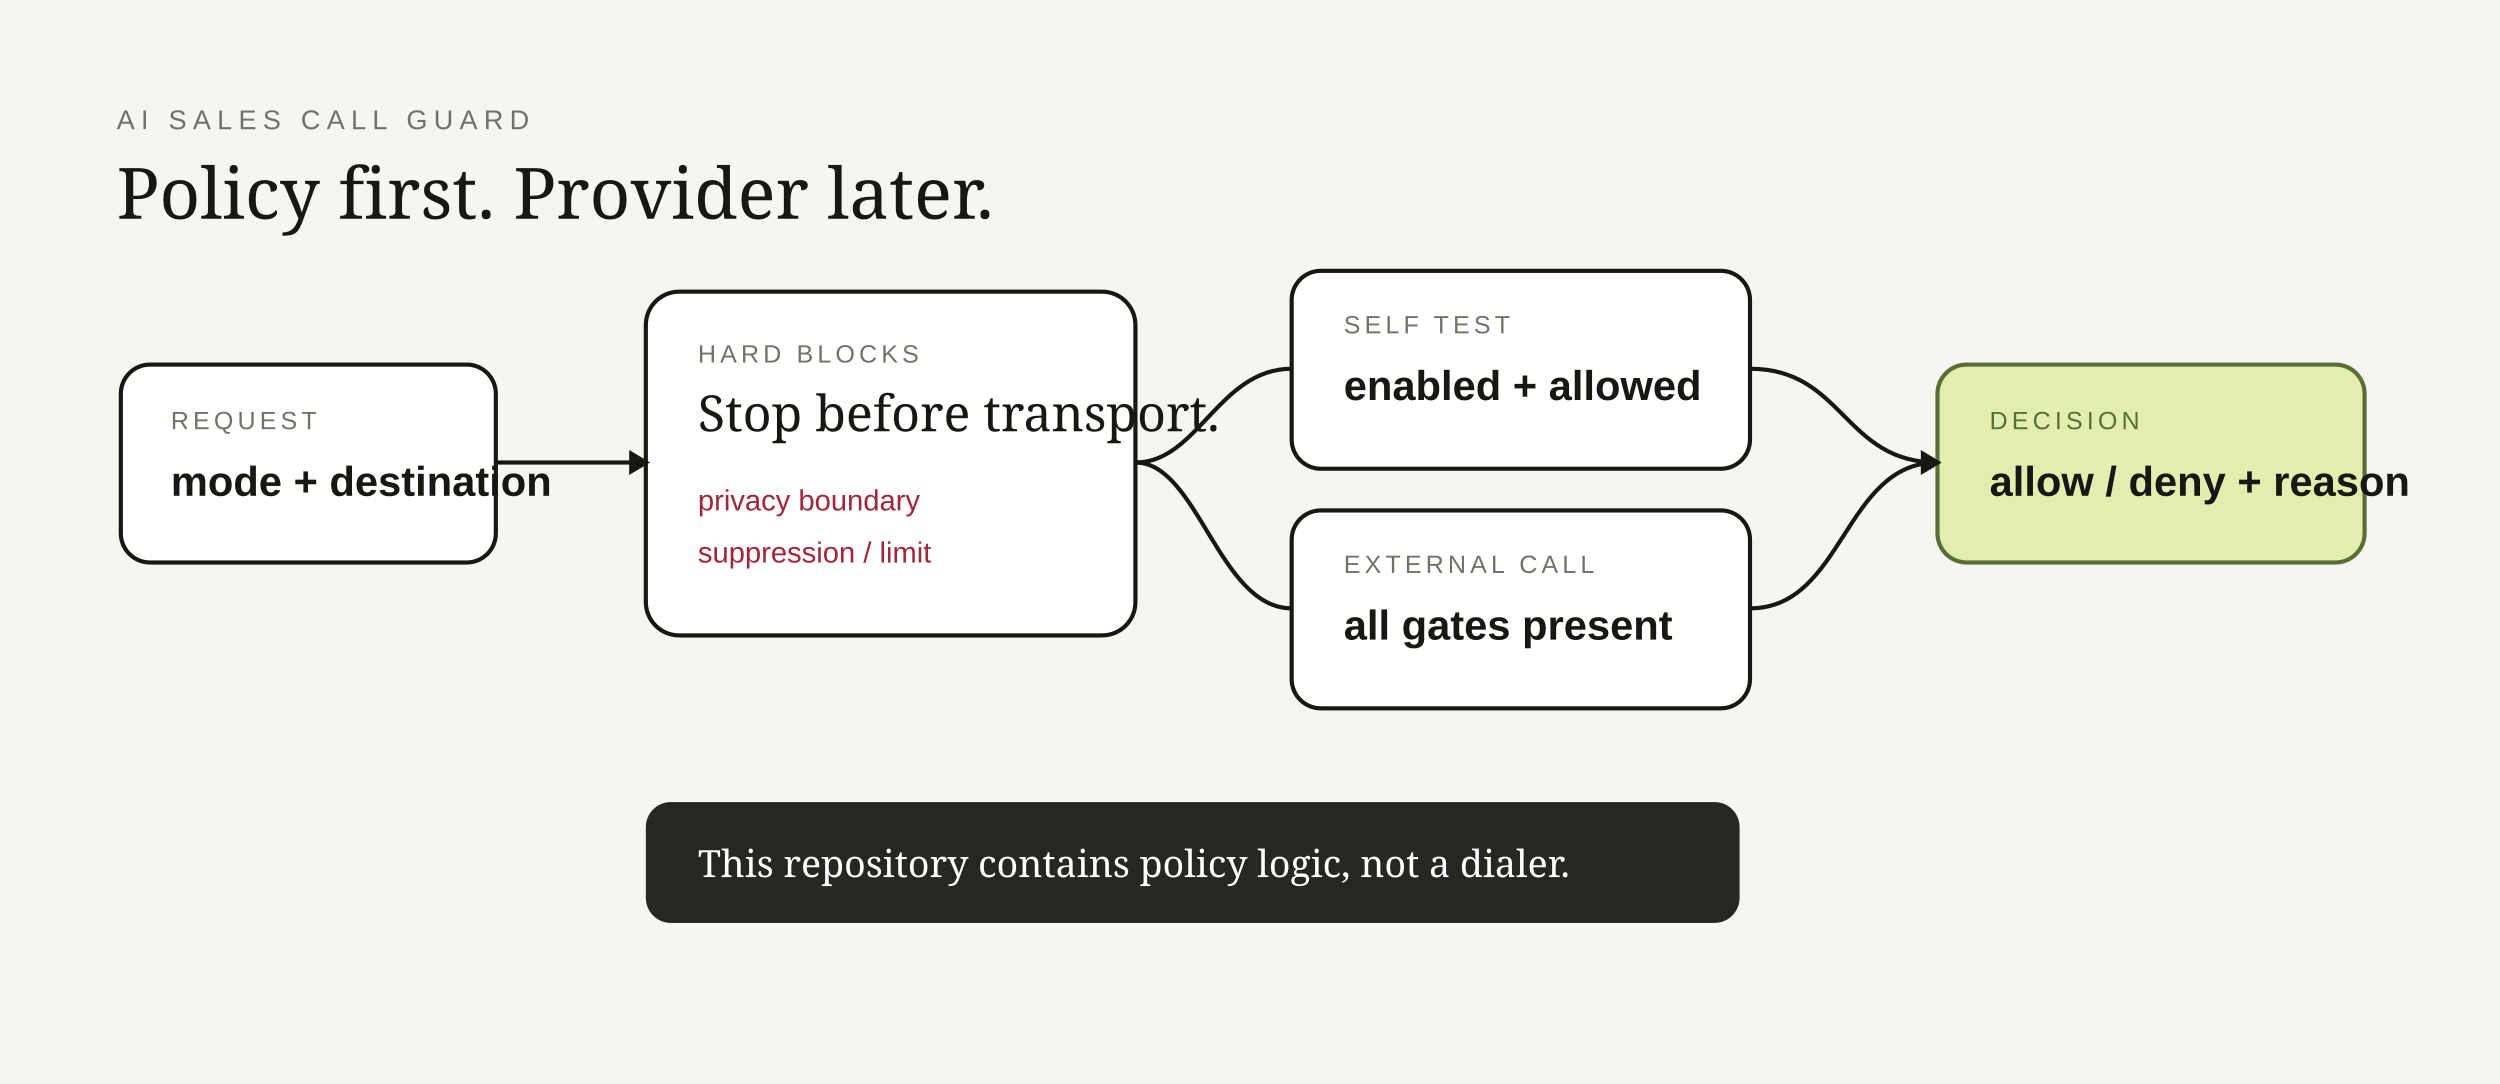
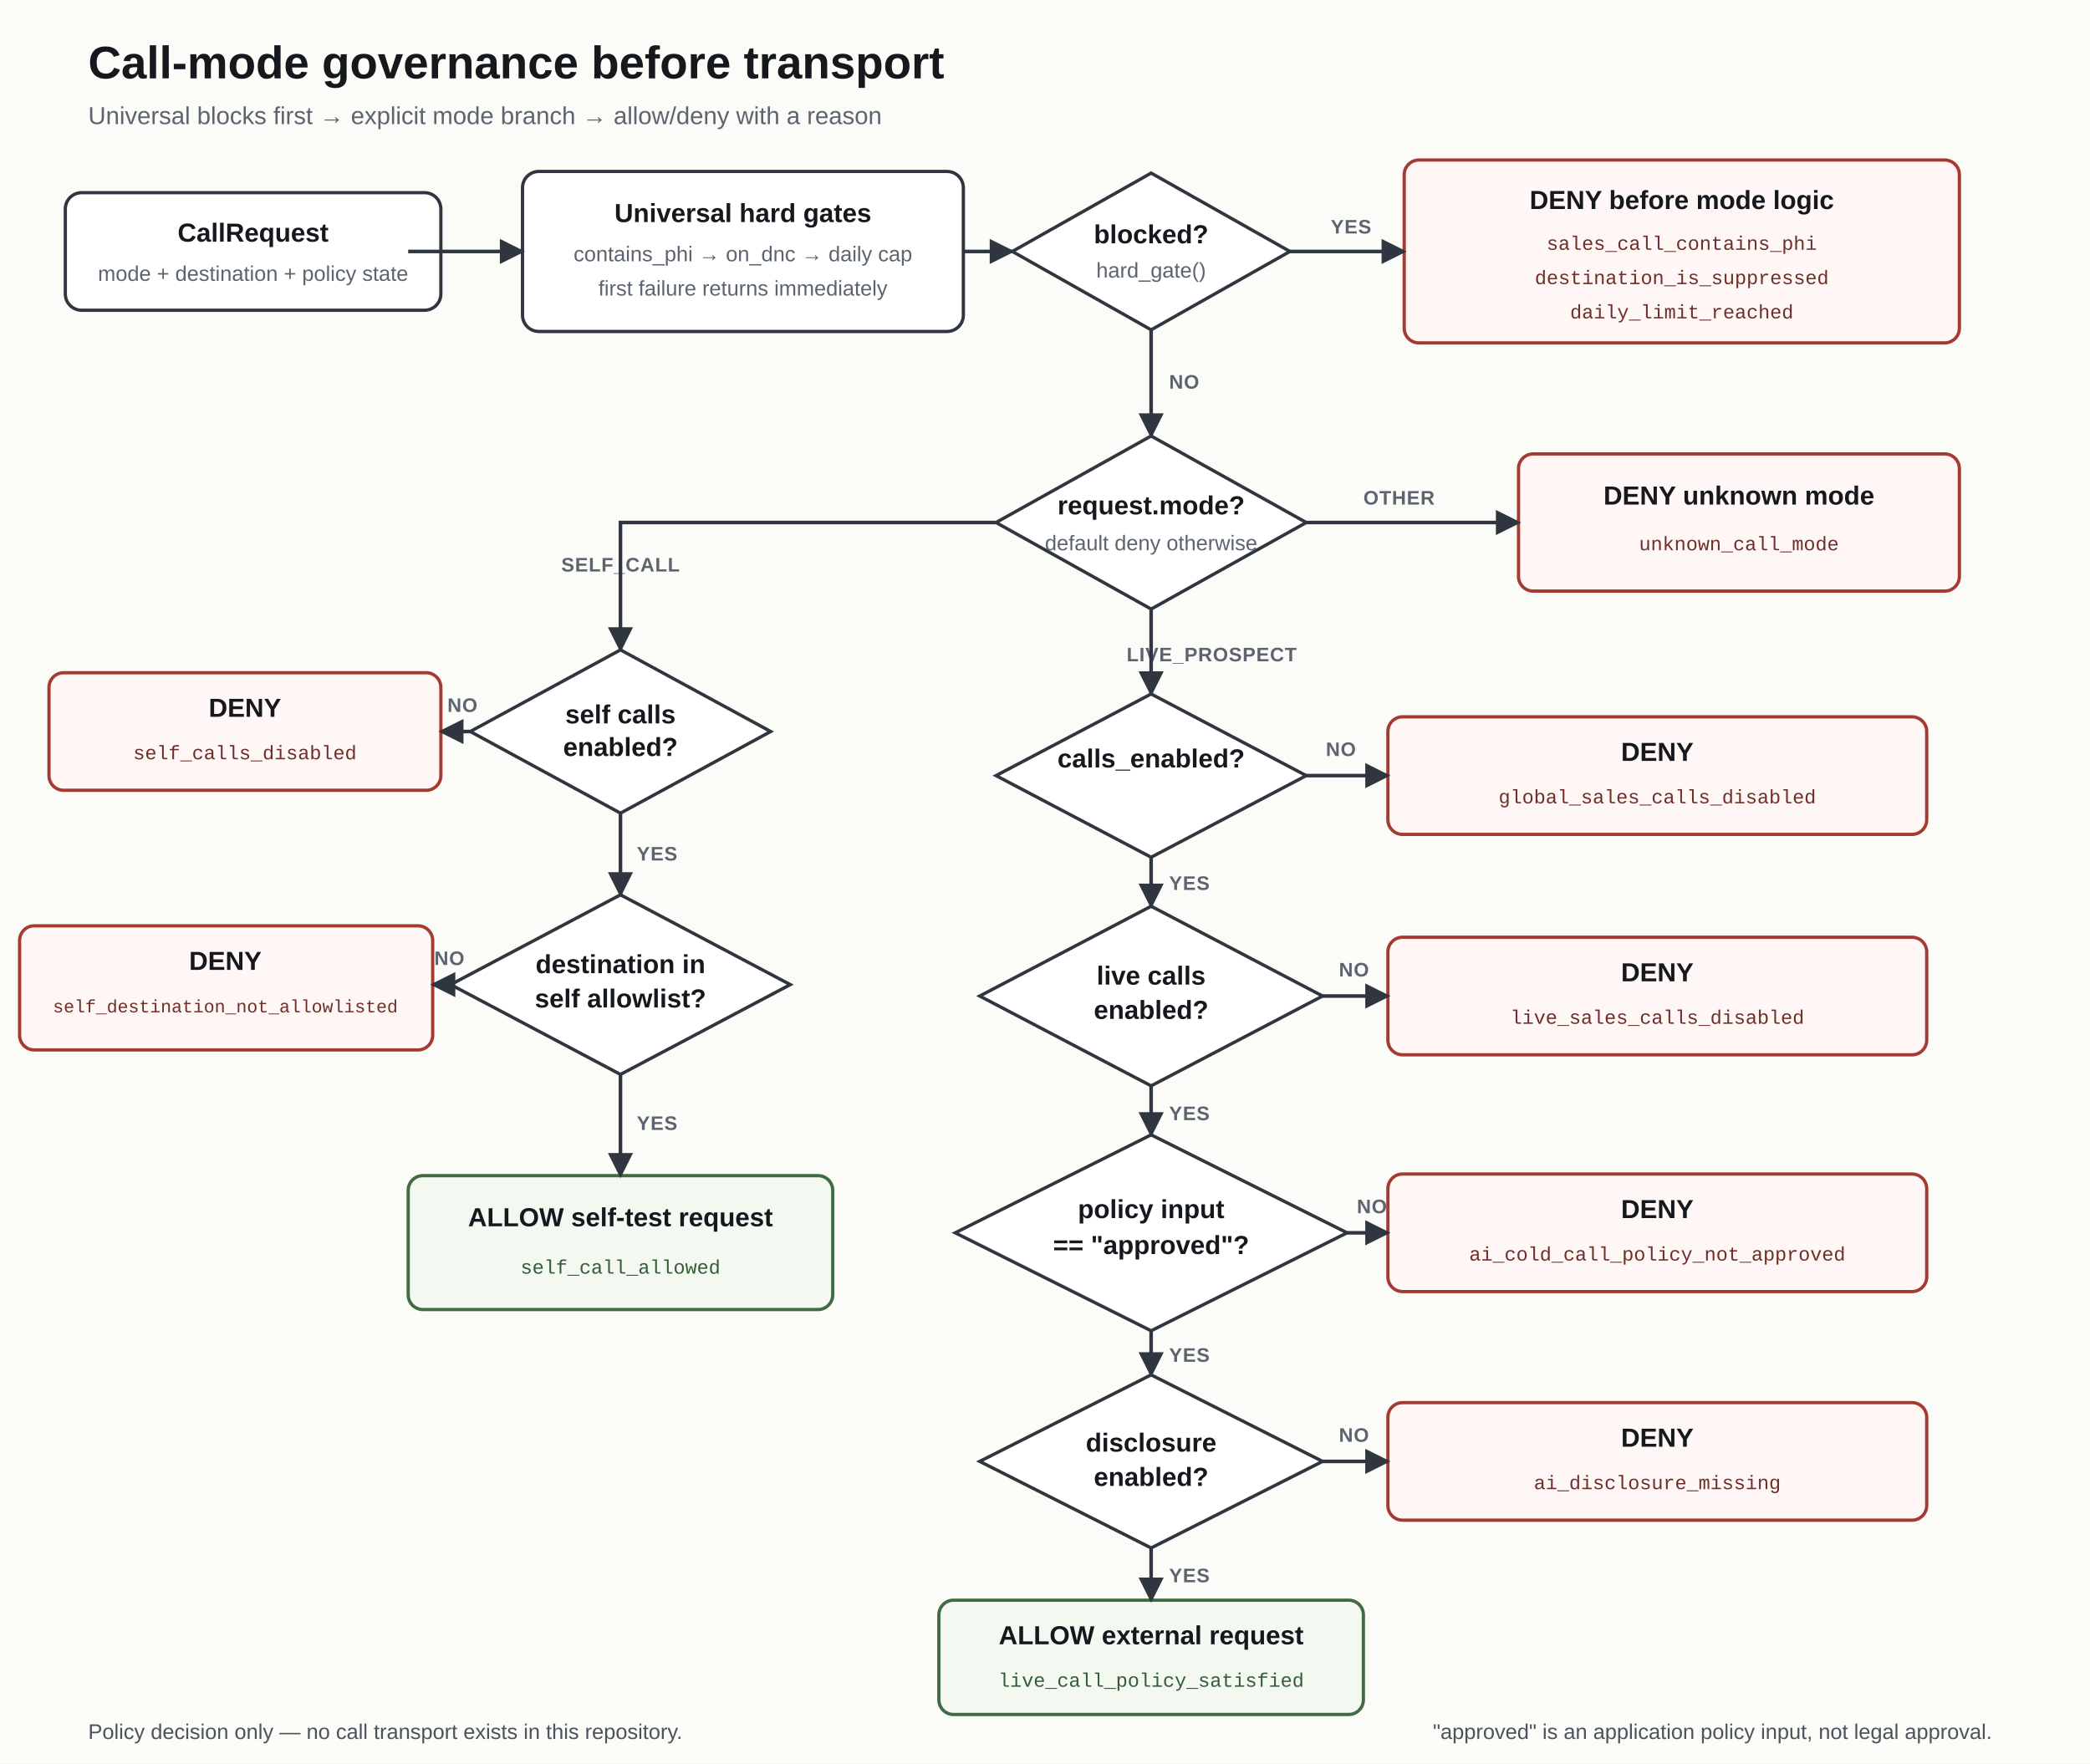
- <svg xmlns="http://www.w3.org/2000/svg" viewBox="0 0 1200 520" role="img" aria-labelledby="t d">
-   <rect width="1200" height="520" fill="#f5f5f1" />
-   <text x="56" y="62" fill="#71716a" font-family="Arial,sans-serif" font-size="13" letter-spacing="3">AI SALES CALL GUARD</text>
-   <text x="56" y="105" fill="#171714" font-family="Georgia,serif" font-size="34">Policy first. Provider later.</text>
-   <rect x="58" y="175" width="180" height="95" rx="14" fill="#fff" stroke="#171714" stroke-width="2" />
-   <text x="82" y="206" fill="#71716a" font-family="Arial,sans-serif" font-size="12" letter-spacing="2">REQUEST</text>
-   <text x="82" y="238" fill="#171714" font-family="Arial,sans-serif" font-size="20" font-weight="700">mode + destination</text>
-   <rect x="310" y="140" width="235" height="165" rx="16" fill="#fff" stroke="#171714" stroke-width="2" />
-   <text x="335" y="174" fill="#71716a" font-family="Arial,sans-serif" font-size="12" letter-spacing="2">HARD BLOCKS</text>
-   <text x="335" y="207" fill="#171714" font-family="Georgia,serif" font-size="24">Stop before transport.</text>
-   <text x="335" y="245" fill="#a4243b" font-family="Arial,sans-serif" font-size="14">privacy boundary</text>
-   <text x="335" y="270" fill="#a4243b" font-family="Arial,sans-serif" font-size="14">suppression / limit</text>
-   <rect x="620" y="130" width="220" height="95" rx="14" fill="#fff" stroke="#171714" stroke-width="2" />
-   <text x="645" y="160" fill="#71716a" font-family="Arial,sans-serif" font-size="12" letter-spacing="2">SELF TEST</text>
-   <text x="645" y="192" fill="#171714" font-family="Arial,sans-serif" font-size="20" font-weight="700">enabled + allowed</text>
-   <rect x="620" y="245" width="220" height="95" rx="14" fill="#fff" stroke="#171714" stroke-width="2" />
-   <text x="645" y="275" fill="#71716a" font-family="Arial,sans-serif" font-size="12" letter-spacing="2">EXTERNAL CALL</text>
-   <text x="645" y="307" fill="#171714" font-family="Arial,sans-serif" font-size="20" font-weight="700">all gates present</text>
-   <rect x="930" y="175" width="205" height="95" rx="14" fill="#e4edb0" stroke="#596e35" stroke-width="2" />
-   <text x="955" y="206" fill="#596e35" font-family="Arial,sans-serif" font-size="12" letter-spacing="2">DECISION</text>
-   <text x="955" y="238" fill="#171714" font-family="Arial,sans-serif" font-size="20" font-weight="700">allow / deny + reason</text>
-   <g stroke="#171714" stroke-width="2" fill="none">
-     <path d="M238 222 H310" />
-     <path d="M545 222 C575 222 585 177 620 177" />
-     <path d="M545 222 C575 222 585 292 620 292" />
-     <path d="M840 177 C885 177 885 222 930 222" />
-     <path d="M840 292 C885 292 885 222 930 222" />
-   </g>
-   <g fill="#171714">
-     <path d="M302 216 l10 6 -10 6z" />
-     <path d="M922 216 l10 6 -10 6z" />
-   </g>
-   <rect x="310" y="385" width="525" height="58" rx="12" fill="#262722" />
-   <text x="335" y="421" fill="#fff" font-family="Georgia,serif" font-size="18">This repository contains policy logic, not a dialer.</text>
+ <svg xmlns="http://www.w3.org/2000/svg" viewBox="0 0 1280 1080" role="img" aria-labelledby="title desc">
+   <defs>
+     <marker id="arrow" viewBox="0 0 10 10" refX="9" refY="5" markerWidth="7" markerHeight="7" orient="auto-start-reverse">
+       <path d="M 0 0 L 10 5 L 0 10 z" fill="#2f3640" />
+     </marker>
+     <style>
+       .bg { fill:#fbfbf8; }
+       .line { stroke:#2f3640; stroke-width:2.2; fill:none; marker-end:url(#arrow); }
+       .box { fill:#ffffff; stroke:#2f3640; stroke-width:2; rx:10; }
+       .decision { fill:#ffffff; stroke:#2f3640; stroke-width:2; }
+       .deny { fill:#fff7f6; stroke:#a33b32; stroke-width:2; rx:9; }
+       .allow { fill:#f3f8f1; stroke:#416b43; stroke-width:2; rx:9; }
+       .title { font:700 28px Arial, sans-serif; fill:#15191e; }
+       .subtitle { font:15px Arial, sans-serif; fill:#5c6470; }
+       .node { font:700 16px Arial, sans-serif; fill:#15191e; }
+       .small { font:13px Arial, sans-serif; fill:#5c6470; }
+       .reason { font:12px "Courier New", monospace; fill:#6f2f29; }
+       .okreason { font:12px "Courier New", monospace; fill:#355b38; }
+       .branch { font:700 12px Arial, sans-serif; fill:#5c6470; letter-spacing:.4px; }
+       .note { font:13px Arial, sans-serif; fill:#4b535d; }
+     </style>
+   </defs>
+   <rect class="bg" width="1280" height="1080" />
+   <text class="title" x="54" y="48">Call-mode governance before transport</text>
+   <text class="subtitle" x="54" y="76">Universal blocks first → explicit mode branch → allow/deny with a reason</text>
+   <rect class="box" x="40" y="118" width="230" height="72" />
+   <text class="node" x="155" y="148" text-anchor="middle">CallRequest</text>
+   <text class="small" x="155" y="172" text-anchor="middle">mode + destination + policy state</text>
+   <rect class="box" x="320" y="105" width="270" height="98" />
+   <text class="node" x="455" y="136" text-anchor="middle">Universal hard gates</text>
+   <text class="small" x="455" y="160" text-anchor="middle">contains_phi → on_dnc → daily cap</text>
+   <text class="small" x="455" y="181" text-anchor="middle">first failure returns immediately</text>
+   <path class="line" d="M250 154 H320" />
+   <path class="decision" d="M705 106 L790 154 L705 202 L620 154 Z" />
+   <text class="node" x="705" y="149" text-anchor="middle">blocked?</text>
+   <text class="small" x="705" y="170" text-anchor="middle">hard_gate()</text>
+   <path class="line" d="M590 154 H620" />
+   <rect class="deny" x="860" y="98" width="340" height="112" />
+   <text class="node" x="1030" y="128" text-anchor="middle">DENY before mode logic</text>
+   <text class="reason" x="1030" y="153" text-anchor="middle">sales_call_contains_phi</text>
+   <text class="reason" x="1030" y="174" text-anchor="middle">destination_is_suppressed</text>
+   <text class="reason" x="1030" y="195" text-anchor="middle">daily_limit_reached</text>
+   <path class="line" d="M790 154 H860" />
+   <text class="branch" x="815" y="143">YES</text>
+   <path class="decision" d="M705 267 L800 320 L705 373 L610 320 Z" />
+   <text class="node" x="705" y="315" text-anchor="middle">request.mode?</text>
+   <text class="small" x="705" y="337" text-anchor="middle">default deny otherwise</text>
+   <path class="line" d="M705 202 V267" />
+   <text class="branch" x="716" y="238">NO</text>
+   <rect class="deny" x="930" y="278" width="270" height="84" />
+   <text class="node" x="1065" y="309" text-anchor="middle">DENY unknown mode</text>
+   <text class="reason" x="1065" y="337" text-anchor="middle">unknown_call_mode</text>
+   <path class="line" d="M800 320 H930" />
+   <text class="branch" x="835" y="309">OTHER</text>
+   <text class="branch" x="380" y="350" text-anchor="middle">SELF_CALL</text>
+   <path class="line" d="M610 320 H380 V398" />
+   <path class="decision" d="M380 398 L472 448 L380 498 L288 448 Z" />
+   <text class="node" x="380" y="443" text-anchor="middle">self calls</text>
+   <text class="node" x="380" y="463" text-anchor="middle">enabled?</text>
+   <rect class="deny" x="30" y="412" width="240" height="72" />
+   <text class="node" x="150" y="439" text-anchor="middle">DENY</text>
+   <text class="reason" x="150" y="465" text-anchor="middle">self_calls_disabled</text>
+   <path class="line" d="M288 448 H270" />
+   <text class="branch" x="274" y="436">NO</text>
+   <path class="decision" d="M380 548 L484 603 L380 658 L276 603 Z" />
+   <text class="node" x="380" y="596" text-anchor="middle">destination in</text>
+   <text class="node" x="380" y="617" text-anchor="middle">self allowlist?</text>
+   <path class="line" d="M380 498 V548" />
+   <text class="branch" x="390" y="527">YES</text>
+   <rect class="deny" x="12" y="567" width="253" height="76" />
+   <text class="node" x="138" y="594" text-anchor="middle">DENY</text>
+   <text class="reason" x="138" y="620" style="font-size:11px" text-anchor="middle">self_destination_not_allowlisted</text>
+   <path class="line" d="M276 603 H265" />
+   <text class="branch" x="266" y="591">NO</text>
+   <rect class="allow" x="250" y="720" width="260" height="82" />
+   <text class="node" x="380" y="751" text-anchor="middle">ALLOW self-test request</text>
+   <text class="okreason" x="380" y="780" text-anchor="middle">self_call_allowed</text>
+   <path class="line" d="M380 658 V720" />
+   <text class="branch" x="390" y="692">YES</text>
+   <text class="branch" x="690" y="405">LIVE_PROSPECT</text>
+   <path class="line" d="M705 373 V425" />
+   <path class="decision" d="M705 425 L800 475 L705 525 L610 475 Z" />
+   <text class="node" x="705" y="470" text-anchor="middle">calls_enabled?</text>
+   <rect class="deny" x="850" y="439" width="330" height="72" />
+   <text class="node" x="1015" y="466" text-anchor="middle">DENY</text>
+   <text class="reason" x="1015" y="492" text-anchor="middle">global_sales_calls_disabled</text>
+   <path class="line" d="M800 475 H850" />
+   <text class="branch" x="812" y="463">NO</text>
+   <path class="decision" d="M705 555 L810 610 L705 665 L600 610 Z" />
+   <text class="node" x="705" y="603" text-anchor="middle">live calls</text>
+   <text class="node" x="705" y="624" text-anchor="middle">enabled?</text>
+   <path class="line" d="M705 525 V555" />
+   <text class="branch" x="716" y="545">YES</text>
+   <rect class="deny" x="850" y="574" width="330" height="72" />
+   <text class="node" x="1015" y="601" text-anchor="middle">DENY</text>
+   <text class="reason" x="1015" y="627" text-anchor="middle">live_sales_calls_disabled</text>
+   <path class="line" d="M810 610 H850" />
+   <text class="branch" x="820" y="598">NO</text>
+   <path class="decision" d="M705 695 L825 755 L705 815 L585 755 Z" />
+   <text class="node" x="705" y="746" text-anchor="middle">policy input</text>
+   <text class="node" x="705" y="768" text-anchor="middle">== "approved"?</text>
+   <path class="line" d="M705 665 V695" />
+   <text class="branch" x="716" y="686">YES</text>
+   <rect class="deny" x="850" y="719" width="330" height="72" />
+   <text class="node" x="1015" y="746" text-anchor="middle">DENY</text>
+   <text class="reason" x="1015" y="772" text-anchor="middle">ai_cold_call_policy_not_approved</text>
+   <path class="line" d="M825 755 H850" />
+   <text class="branch" x="831" y="743">NO</text>
+   <path class="decision" d="M705 842 L810 895 L705 948 L600 895 Z" />
+   <text class="node" x="705" y="889" text-anchor="middle">disclosure</text>
+   <text class="node" x="705" y="910" text-anchor="middle">enabled?</text>
+   <path class="line" d="M705 815 V842" />
+   <text class="branch" x="716" y="834">YES</text>
+   <rect class="deny" x="850" y="859" width="330" height="72" />
+   <text class="node" x="1015" y="886" text-anchor="middle">DENY</text>
+   <text class="reason" x="1015" y="912" text-anchor="middle">ai_disclosure_missing</text>
+   <path class="line" d="M810 895 H850" />
+   <text class="branch" x="820" y="883">NO</text>
+   <rect class="allow" x="575" y="980" width="260" height="70" />
+   <text class="node" x="705" y="1007" text-anchor="middle">ALLOW external request</text>
+   <text class="okreason" x="705" y="1033" text-anchor="middle">live_call_policy_satisfied</text>
+   <path class="line" d="M705 948 V980" />
+   <text class="branch" x="716" y="969">YES</text>
+   <text class="note" x="54" y="1065">Policy decision only — no call transport exists in this repository.</text>
+   <text class="note" x="1220" y="1065" text-anchor="end">"approved" is an application policy input, not legal approval.</text>
</svg>
